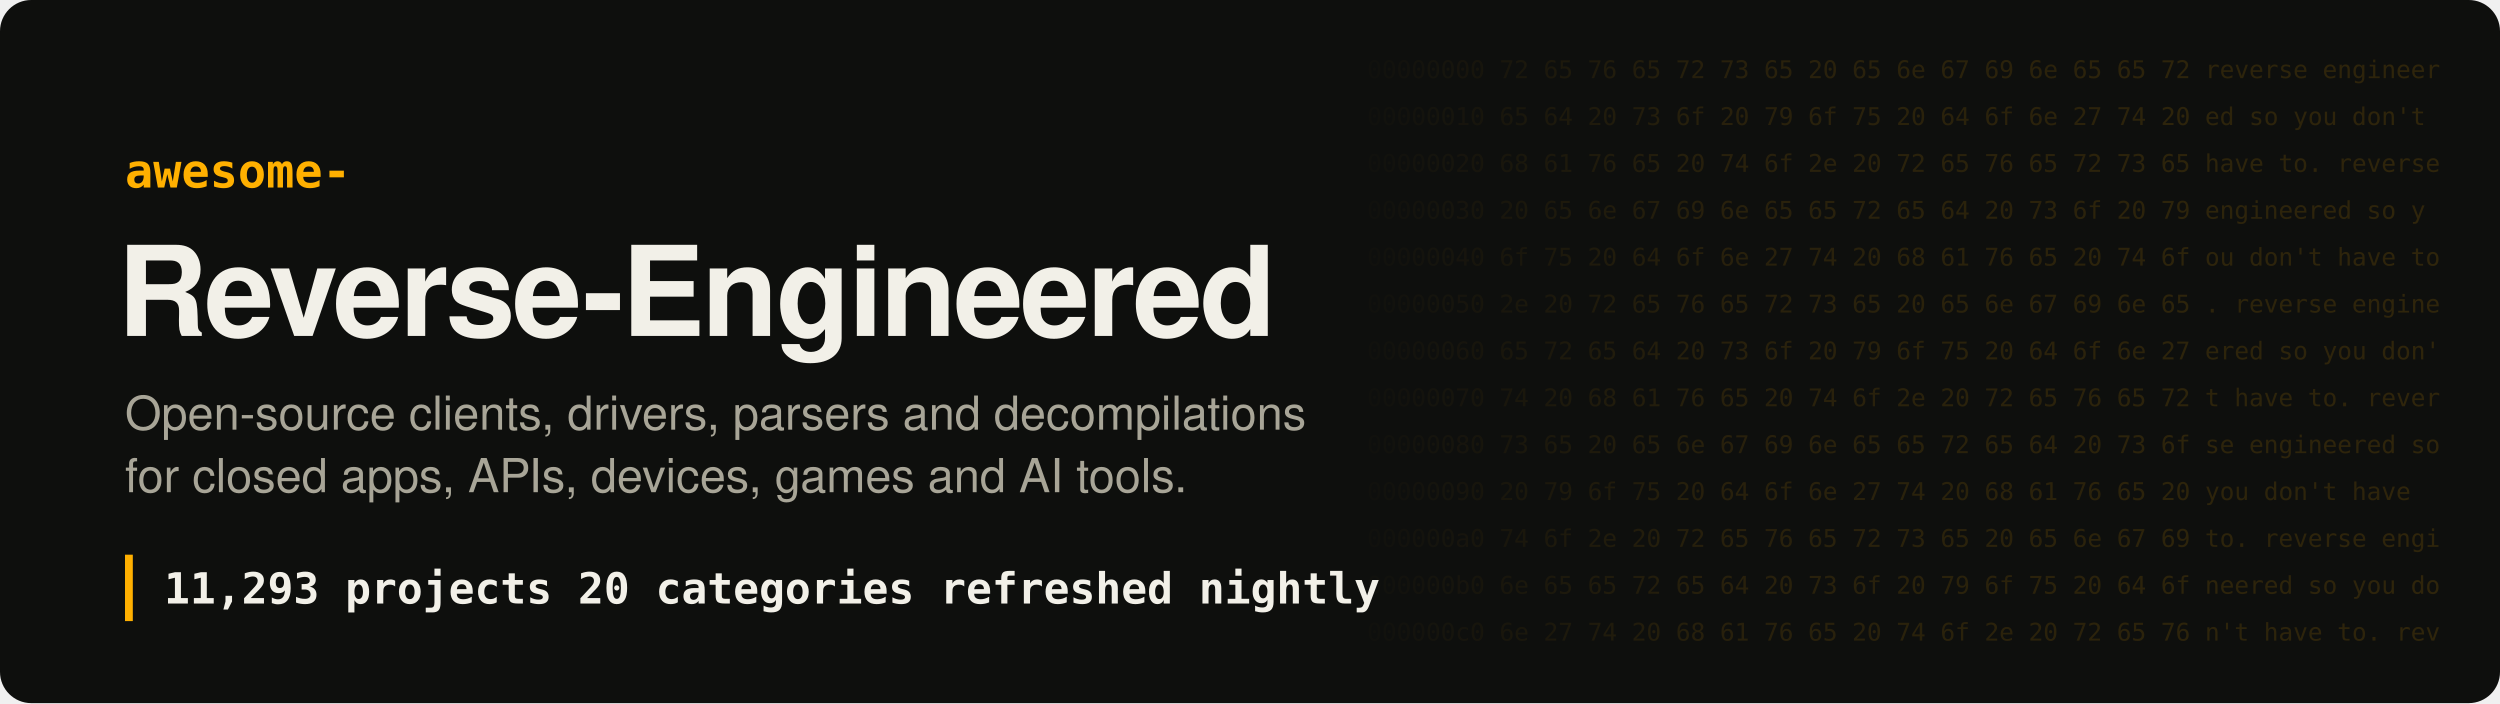
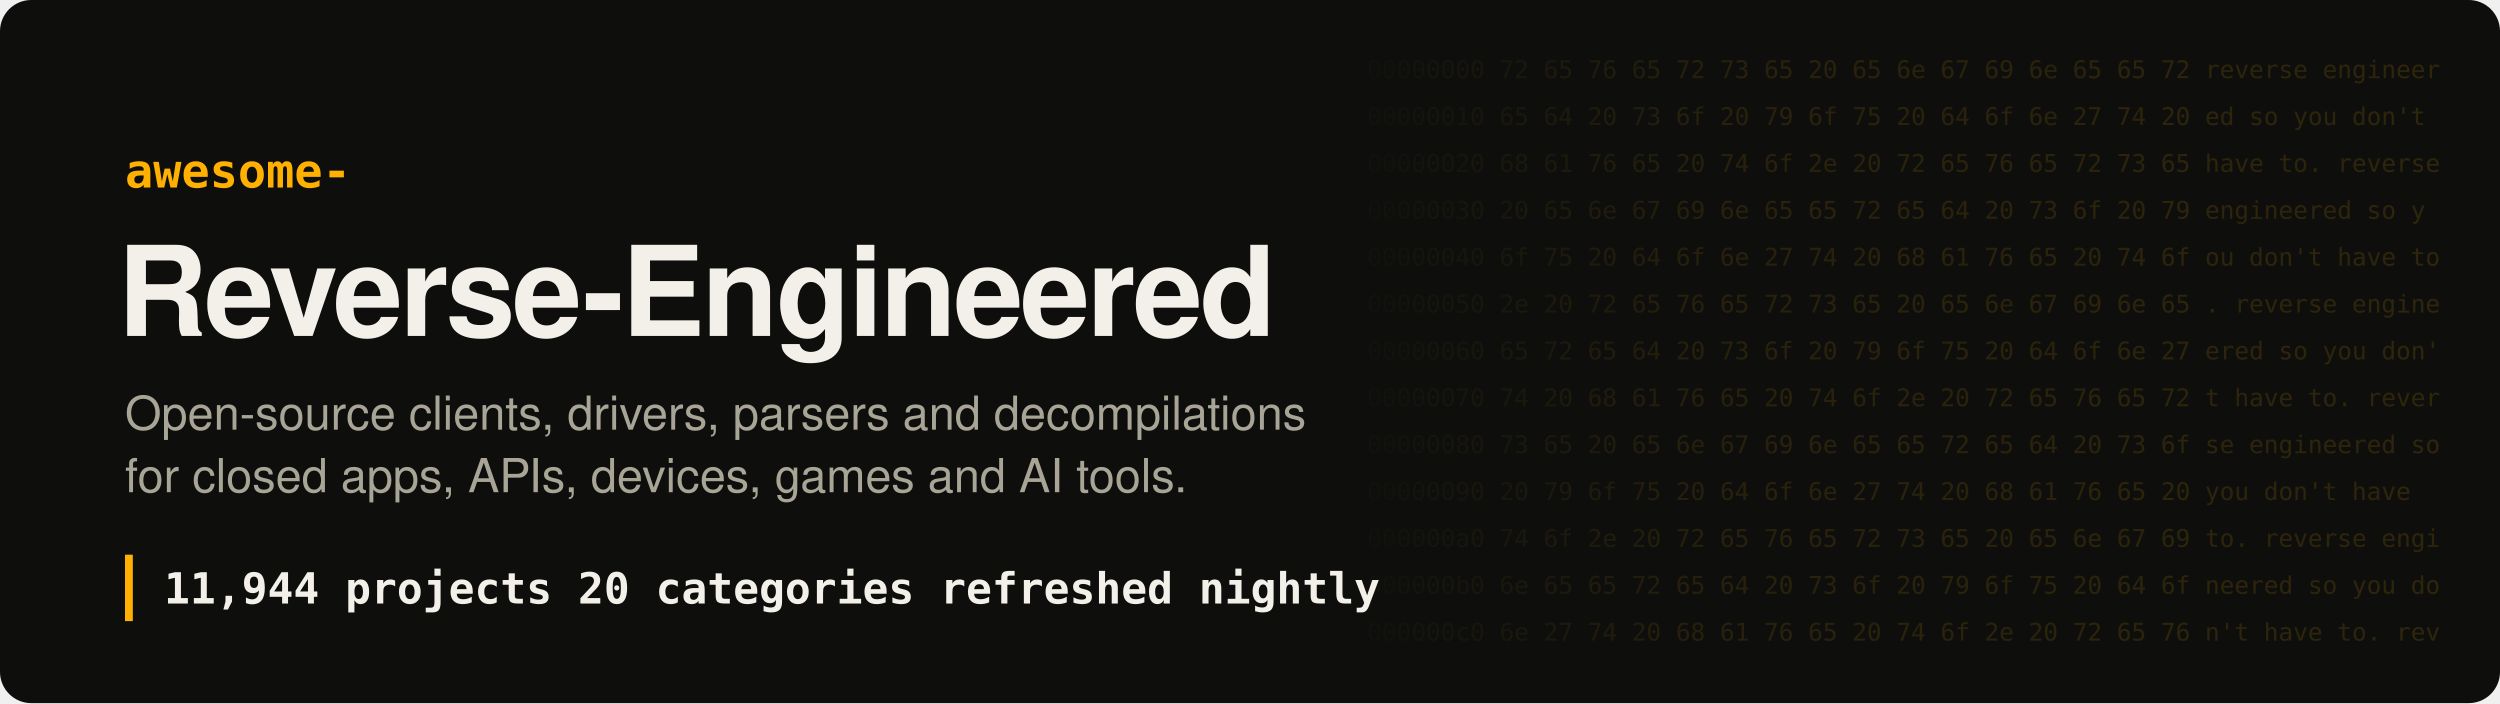
- <svg xmlns="http://www.w3.org/2000/svg" width="1280" height="360" viewBox="0 0 1280 360" role="img" aria-label="Awesome Reverse-Engineered: 11,293 projects">
+ <svg xmlns="http://www.w3.org/2000/svg" width="1280" height="360" viewBox="0 0 1280 360" role="img" aria-label="Awesome Reverse-Engineered: 11,944 projects">
  <style>
.hex{font:12.5px ui-monospace, SFMono-Regular, Menlo, Consolas, monospace;fill:#ffb000;white-space:pre}
.t{font:700 64px -apple-system, BlinkMacSystemFont, 'Segoe UI', Helvetica, Arial, sans-serif;fill:#f2f0e8;letter-spacing:-1.5px}
.k{font:600 24px ui-monospace, SFMono-Regular, Menlo, Consolas, monospace;fill:#ffb000}
.s{font:400 24px -apple-system, BlinkMacSystemFont, 'Segoe UI', Helvetica, Arial, sans-serif;fill:#a8a597}
.n{font:600 22px ui-monospace, SFMono-Regular, Menlo, Consolas, monospace;fill:#f2f0e8;white-space:pre}
</style>
  <defs>
    <linearGradient id="fade" x1="0" x2="1">
      <stop offset="0" stop-color="#ffb000" stop-opacity="0" />
      <stop offset=".35" stop-color="#ffb000" stop-opacity=".16" />
      <stop offset="1" stop-color="#ffb000" stop-opacity=".2" />
    </linearGradient>
    <mask id="m">
      <rect x="680" width="600" height="360" fill="url(#fade)" />
    </mask>
  </defs>
  <rect width="1280" height="360" rx="16" fill="#0e0f0d" />
  <g mask="url(#m)" style="filter:none">
    <text x="700" y="40" class="hex" fill="#fff">00000000  72 65 76 65 72 73 65 20 65 6e 67 69 6e 65 65 72  reverse engineer</text>
    <text x="700" y="64" class="hex" fill="#fff">00000010  65 64 20 73 6f 20 79 6f 75 20 64 6f 6e 27 74 20  ed so you don't </text>
    <text x="700" y="88" class="hex" fill="#fff">00000020  68 61 76 65 20 74 6f 2e 20 72 65 76 65 72 73 65  have to. reverse</text>
    <text x="700" y="112" class="hex" fill="#fff">00000030  20 65 6e 67 69 6e 65 65 72 65 64 20 73 6f 20 79   engineered so y</text>
    <text x="700" y="136" class="hex" fill="#fff">00000040  6f 75 20 64 6f 6e 27 74 20 68 61 76 65 20 74 6f  ou don't have to</text>
    <text x="700" y="160" class="hex" fill="#fff">00000050  2e 20 72 65 76 65 72 73 65 20 65 6e 67 69 6e 65  . reverse engine</text>
    <text x="700" y="184" class="hex" fill="#fff">00000060  65 72 65 64 20 73 6f 20 79 6f 75 20 64 6f 6e 27  ered so you don'</text>
    <text x="700" y="208" class="hex" fill="#fff">00000070  74 20 68 61 76 65 20 74 6f 2e 20 72 65 76 65 72  t have to. rever</text>
    <text x="700" y="232" class="hex" fill="#fff">00000080  73 65 20 65 6e 67 69 6e 65 65 72 65 64 20 73 6f  se engineered so</text>
    <text x="700" y="256" class="hex" fill="#fff">00000090  20 79 6f 75 20 64 6f 6e 27 74 20 68 61 76 65 20   you don't have </text>
    <text x="700" y="280" class="hex" fill="#fff">000000a0  74 6f 2e 20 72 65 76 65 72 73 65 20 65 6e 67 69  to. reverse engi</text>
    <text x="700" y="304" class="hex" fill="#fff">000000b0  6e 65 65 72 65 64 20 73 6f 20 79 6f 75 20 64 6f  neered so you do</text>
    <text x="700" y="328" class="hex" fill="#fff">000000c0  6e 27 74 20 68 61 76 65 20 74 6f 2e 20 72 65 76  n't have to. rev</text>
  </g>
  <text x="64" y="96" class="k">awesome-</text>
  <text x="60" y="172" class="t">Reverse-Engineered</text>
  <text x="64" y="220" class="s">Open-source clients, drivers, parsers and decompilations</text>
  <text x="64" y="252" class="s">for closed apps, APIs, devices, games and AI tools.</text>
  <rect x="64" y="284" width="4" height="34" fill="#ffb000" />
-   <text x="84" y="309" class="n">11,293 projects   20 categories   refreshed nightly</text>
+   <text x="84" y="309" class="n">11,944 projects   20 categories   refreshed nightly</text>
</svg>
